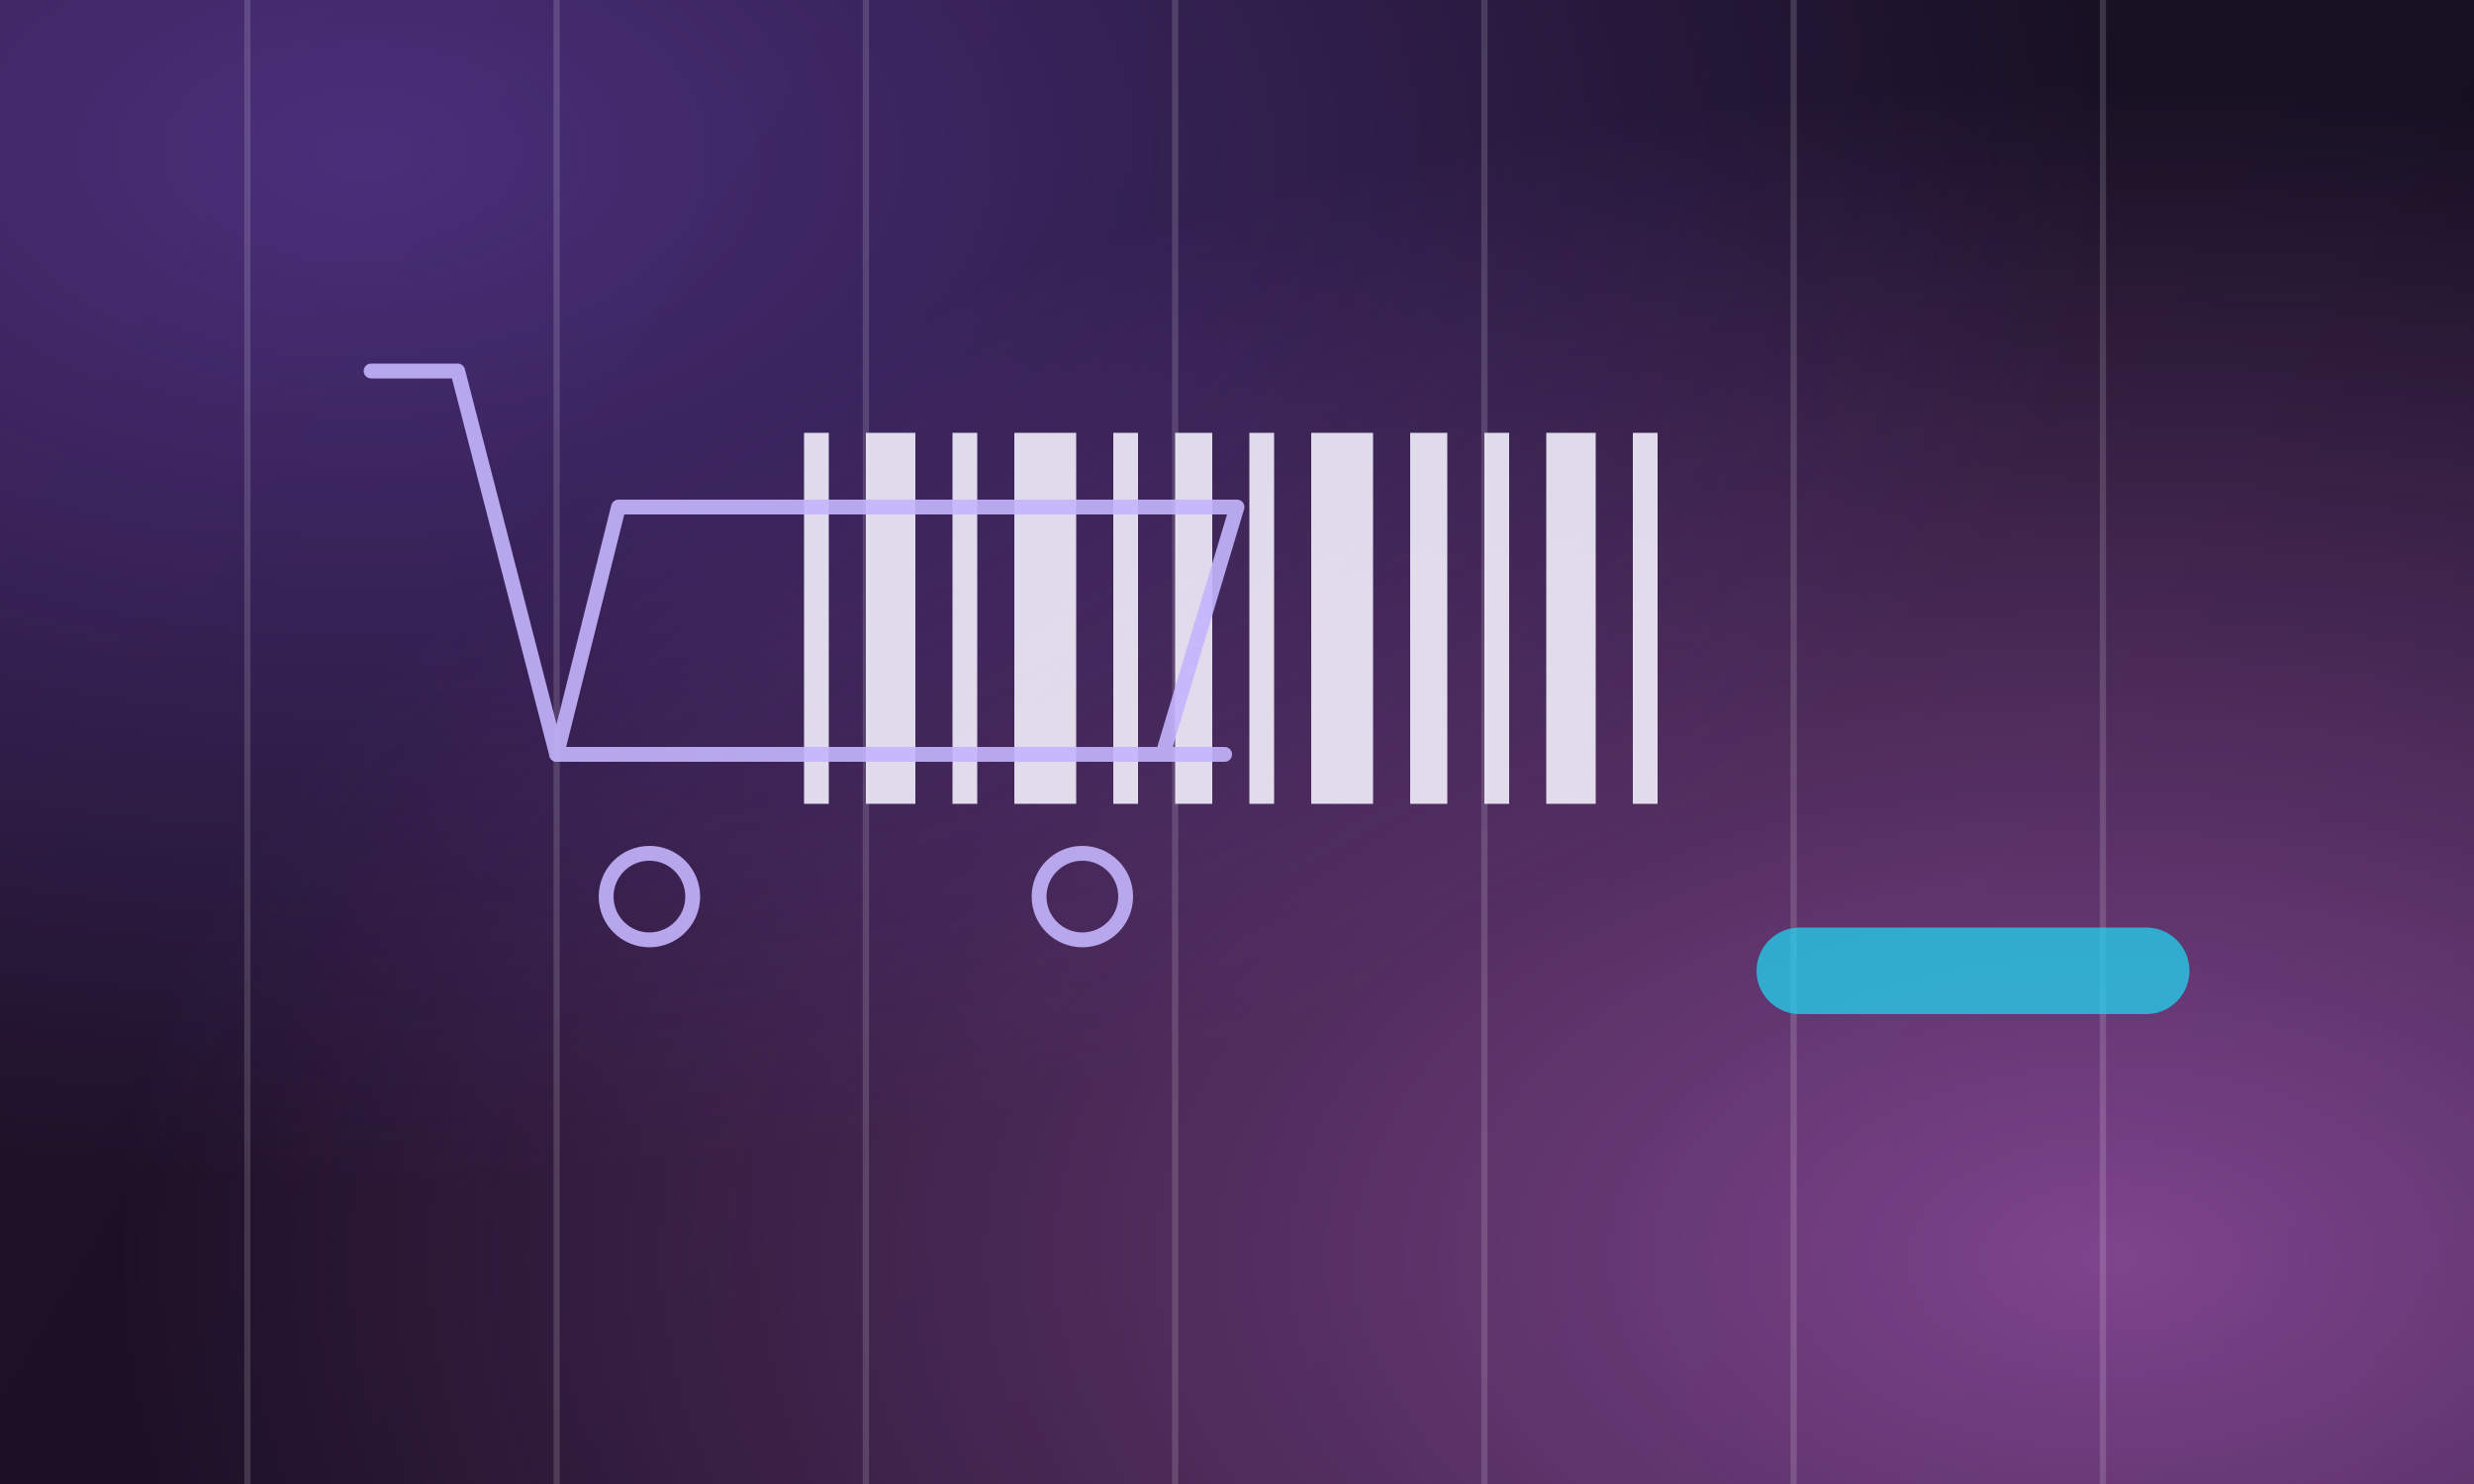
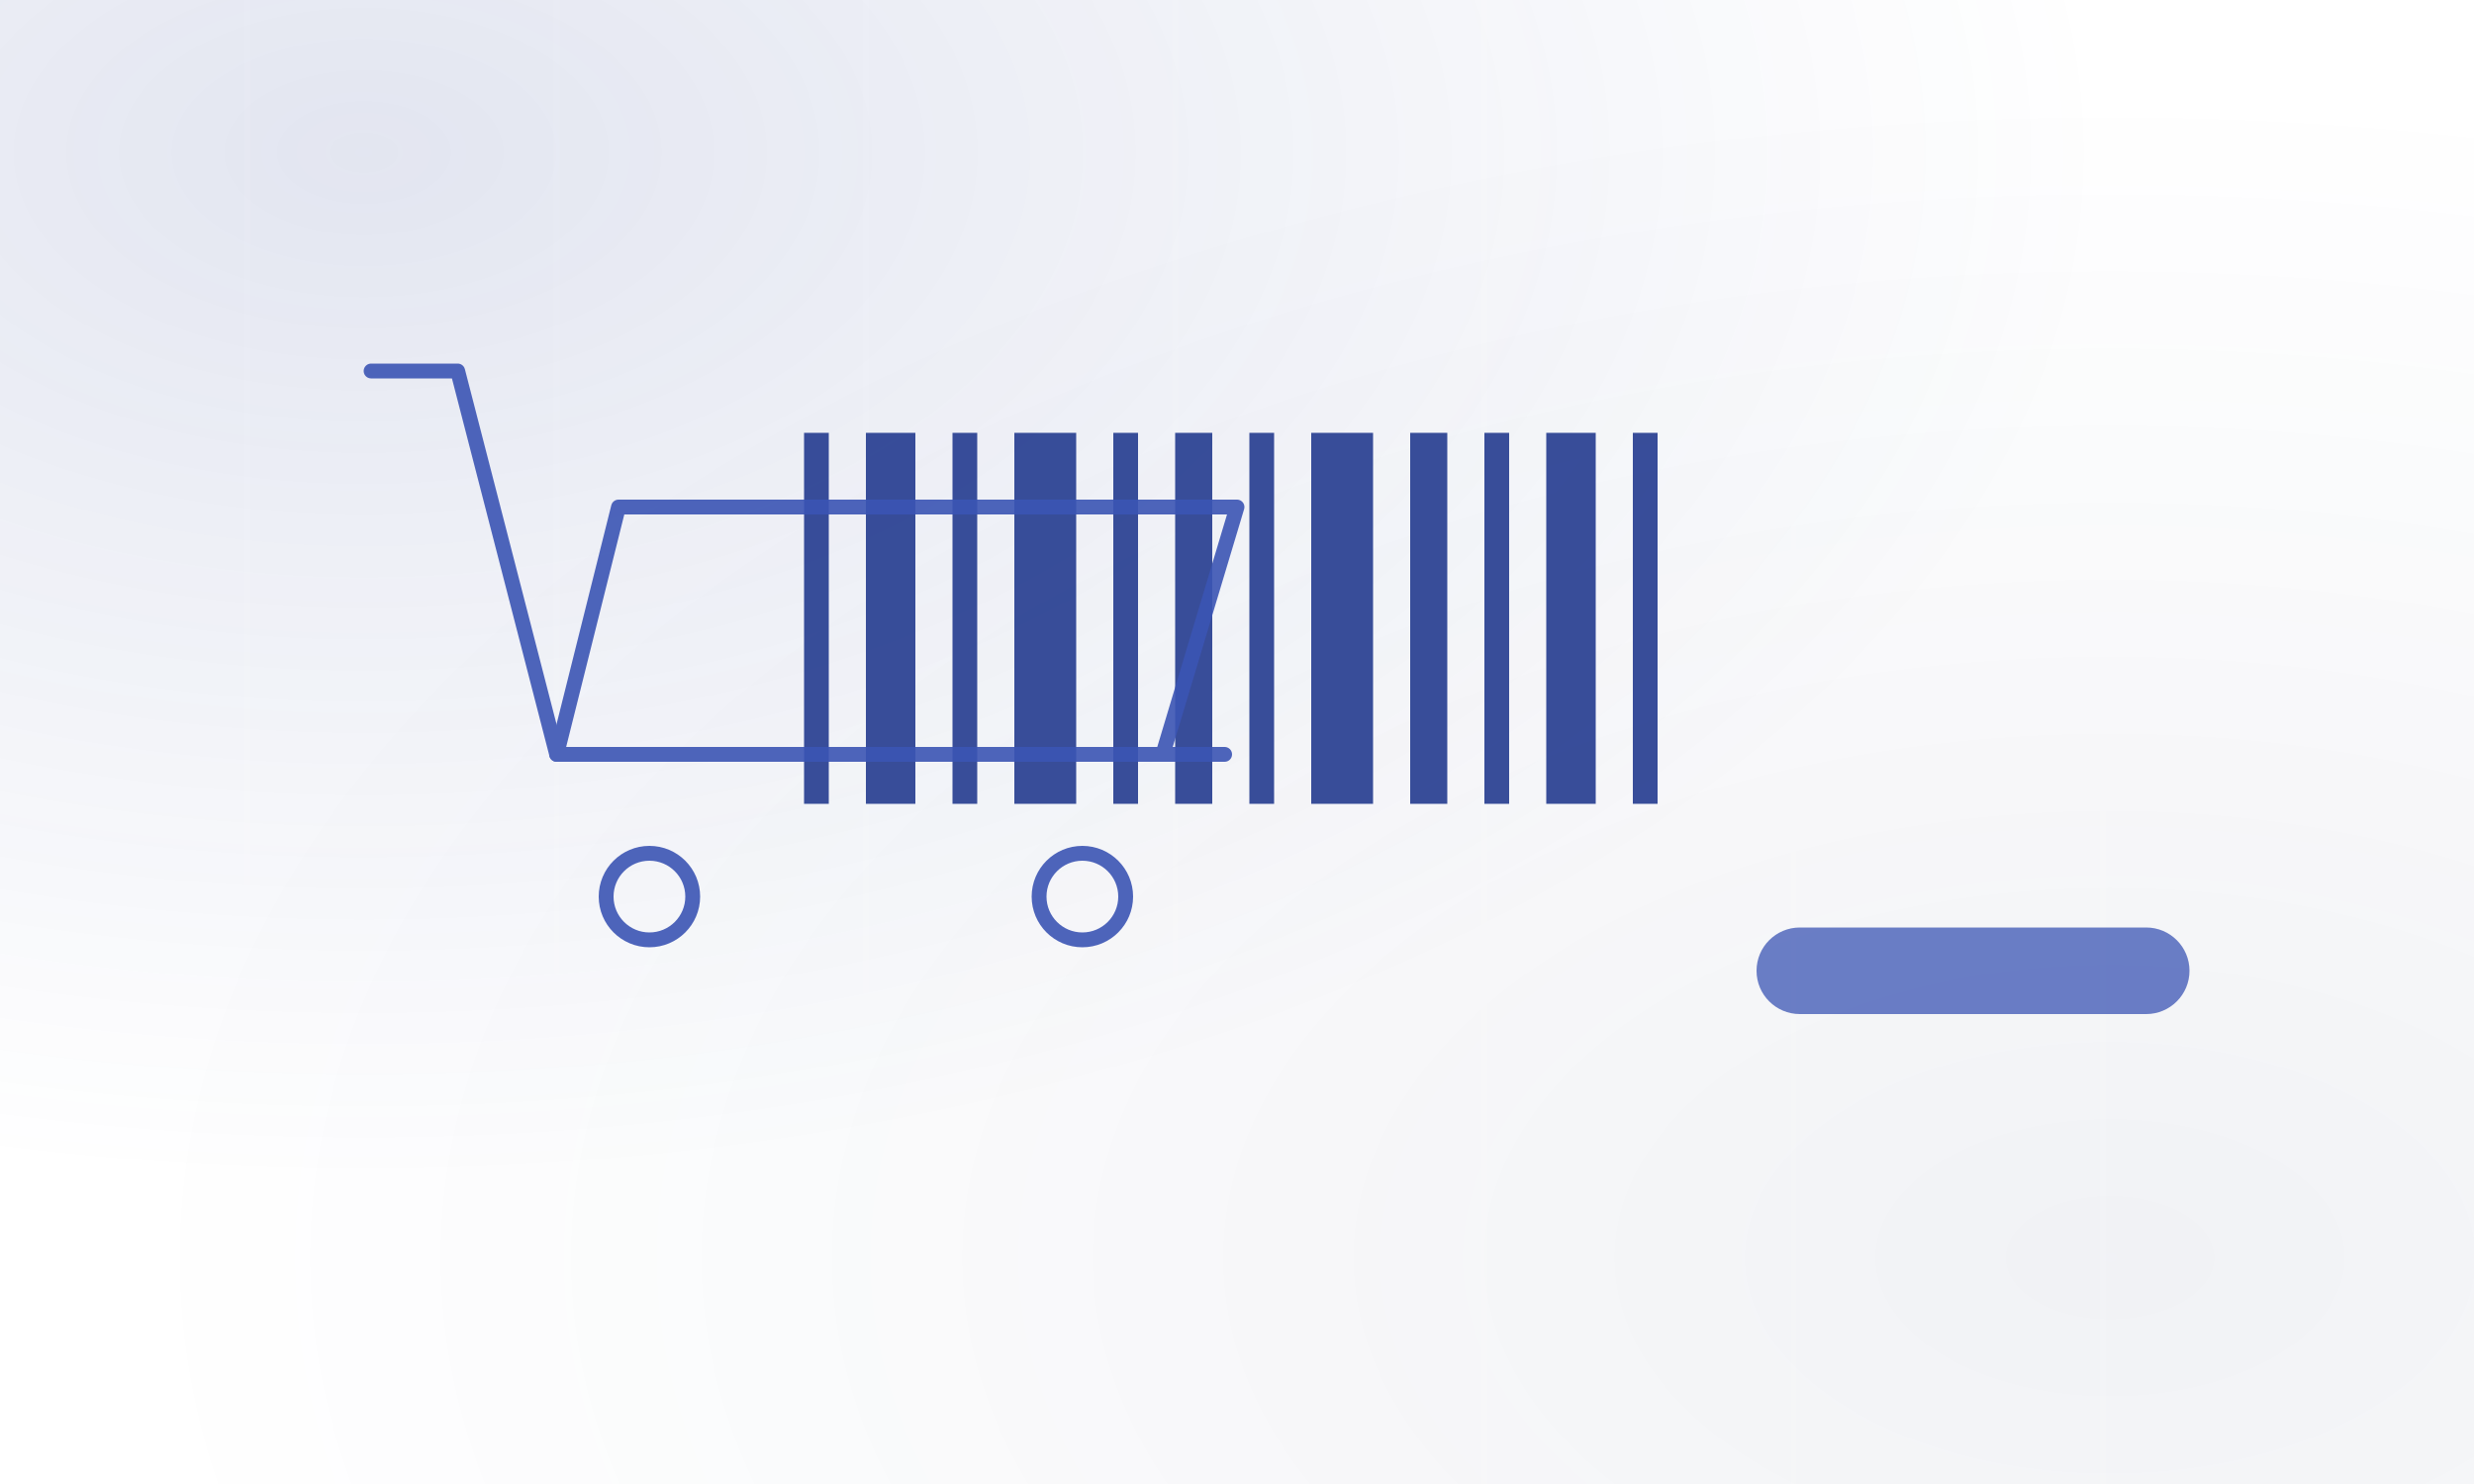
<svg xmlns="http://www.w3.org/2000/svg" viewBox="0 0 400 240">
  <defs>
    <linearGradient id="bgSS" x1="0" y1="0" x2="400" y2="240" gradientUnits="userSpaceOnUse">
-       <stop offset="0" stop-color="#211129" />
-       <stop offset="1" stop-color="#120f1f" />
+       <stop offset="0" stop-color="#FFFFFF" />
+       <stop offset="1" stop-color="#FFFFFF" />
    </linearGradient>
    <radialGradient id="glowSS" cx="0.85" cy="0.85" r="0.8">
-       <stop offset="0" stop-color="#e879f9" stop-opacity="0.5" />
-       <stop offset="1" stop-color="#e879f9" stop-opacity="0" />
+       <stop offset="0" stop-color="#16255C" stop-opacity="0.06" />
+       <stop offset="1" stop-color="#16255C" stop-opacity="0" />
    </radialGradient>
    <radialGradient id="glowSS2" cx="0.15" cy="0.1" r="0.7">
-       <stop offset="0" stop-color="#8b5cf6" stop-opacity="0.4" />
-       <stop offset="1" stop-color="#8b5cf6" stop-opacity="0" />
+       <stop offset="0" stop-color="#243B8F" stop-opacity="0.13" />
+       <stop offset="1" stop-color="#243B8F" stop-opacity="0" />
    </radialGradient>
  </defs>
  <rect width="400" height="240" fill="url(#bgSS)" />
  <rect width="400" height="240" fill="url(#glowSS)" />
  <rect width="400" height="240" fill="url(#glowSS2)" />
-   <g opacity="0.15" stroke="#ffffff" stroke-width="1">
+   <g opacity="0.06" stroke="#ffffff" stroke-width="1">
    <line x1="40" y1="0" x2="40" y2="240" />
    <line x1="90" y1="0" x2="90" y2="240" />
    <line x1="140" y1="0" x2="140" y2="240" />
    <line x1="190" y1="0" x2="190" y2="240" />
    <line x1="240" y1="0" x2="240" y2="240" />
    <line x1="290" y1="0" x2="290" y2="240" />
    <line x1="340" y1="0" x2="340" y2="240" />
  </g>
-   <g fill="#f2eefc" opacity="0.9">
+   <g fill="#243B8F" opacity="0.9">
    <rect x="130" y="70" width="4" height="60" />
    <rect x="140" y="70" width="8" height="60" />
    <rect x="154" y="70" width="4" height="60" />
    <rect x="164" y="70" width="10" height="60" />
    <rect x="180" y="70" width="4" height="60" />
    <rect x="190" y="70" width="6" height="60" />
    <rect x="202" y="70" width="4" height="60" />
    <rect x="212" y="70" width="10" height="60" />
    <rect x="228" y="70" width="6" height="60" />
    <rect x="240" y="70" width="4" height="60" />
    <rect x="250" y="70" width="8" height="60" />
    <rect x="264" y="70" width="4" height="60" />
  </g>
-   <g fill="none" stroke="#c4b5fd" stroke-width="2.4" stroke-linecap="round" stroke-linejoin="round" opacity="0.9">
+   <g fill="none" stroke="#3B54B4" stroke-width="2.4" stroke-linecap="round" stroke-linejoin="round" opacity="0.9">
    <path d="M60 60 h14 l16 62 h108" />
    <path d="M90 122 l10 -40 h100 l-12 40 z" />
    <circle cx="105" cy="145" r="7" />
    <circle cx="175" cy="145" r="7" />
  </g>
-   <g fill="#22d3ee" opacity="0.75">
+   <g fill="#3B54B4" opacity="0.75">
    <rect x="284" y="150" width="70" height="14" rx="7" />
  </g>
</svg>
